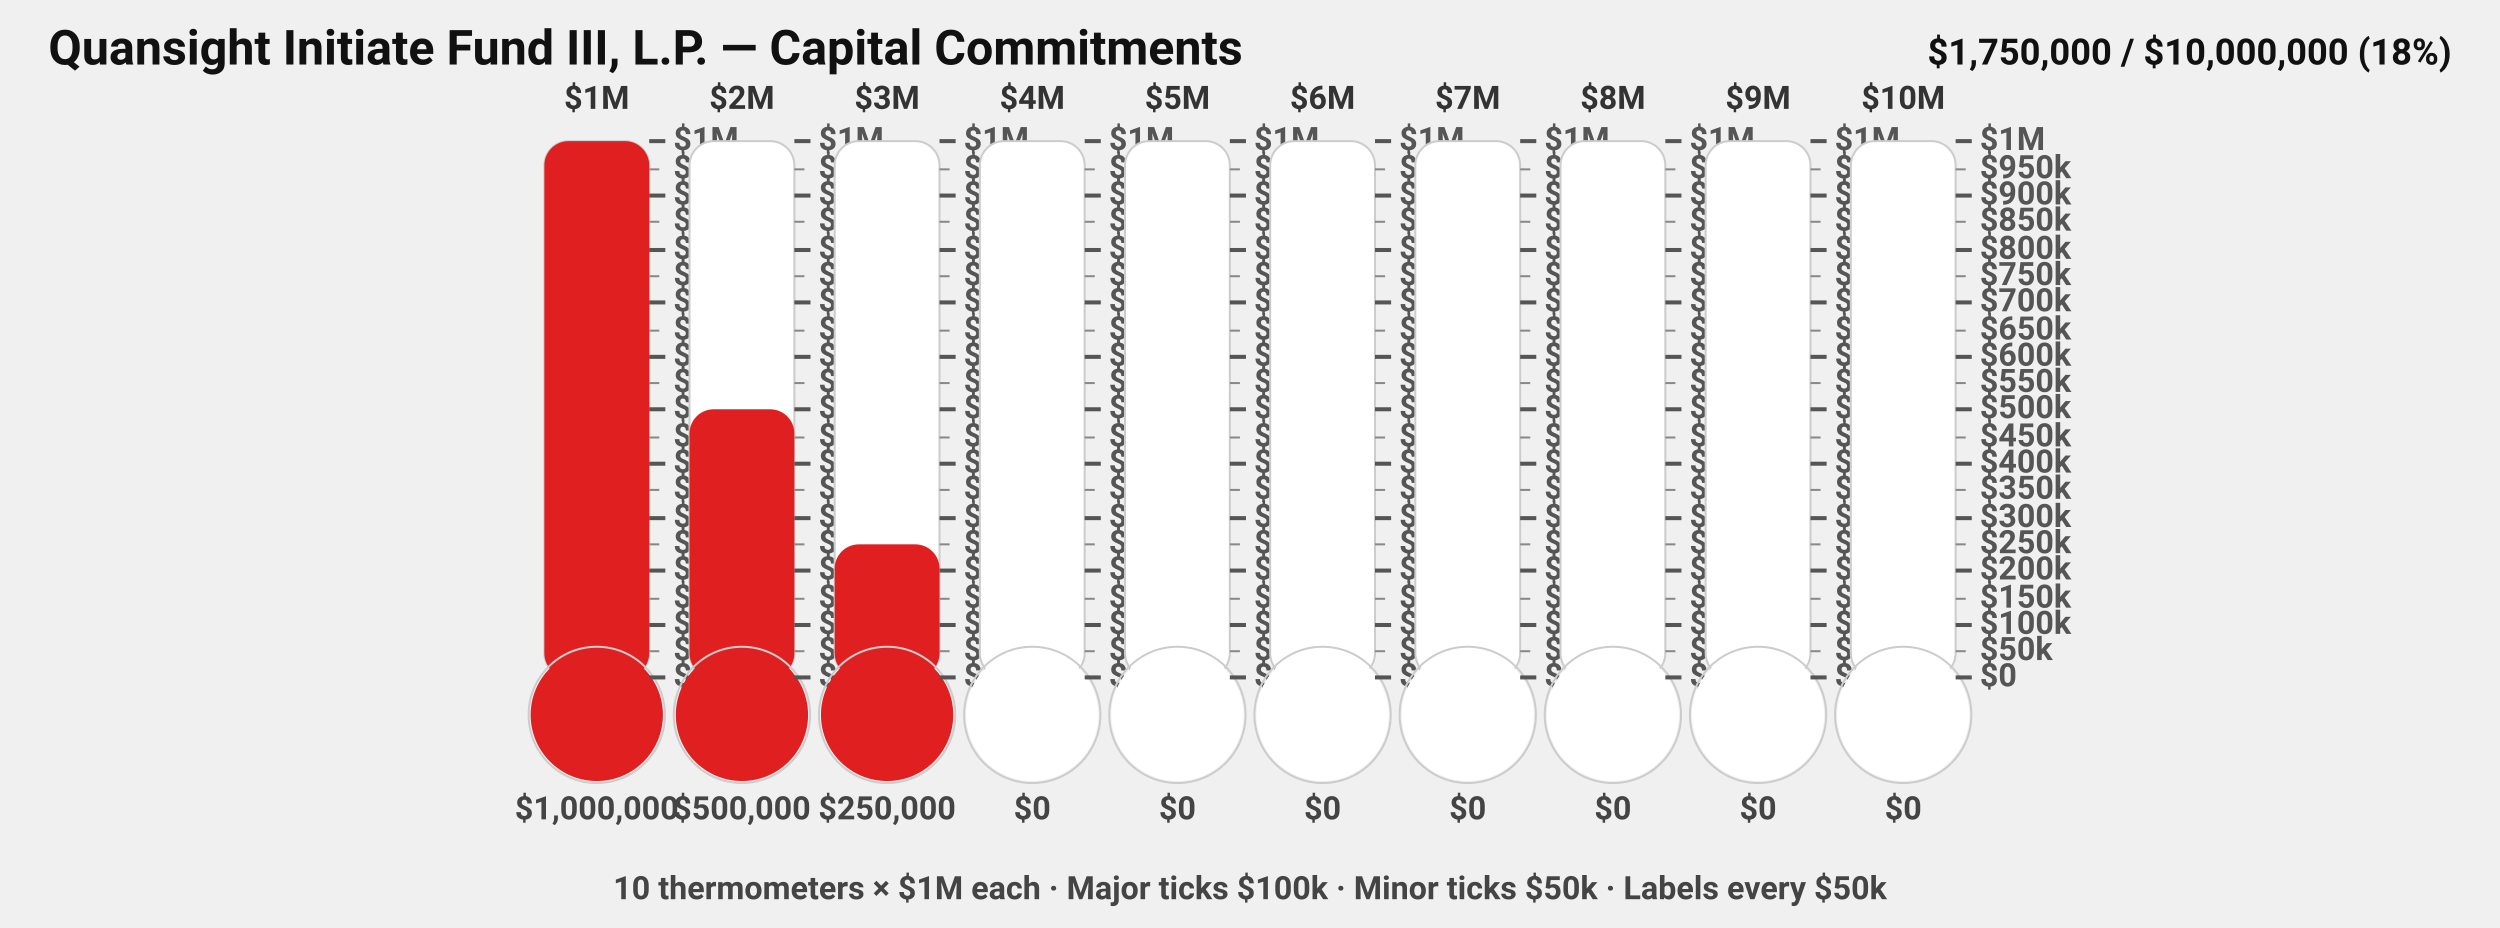
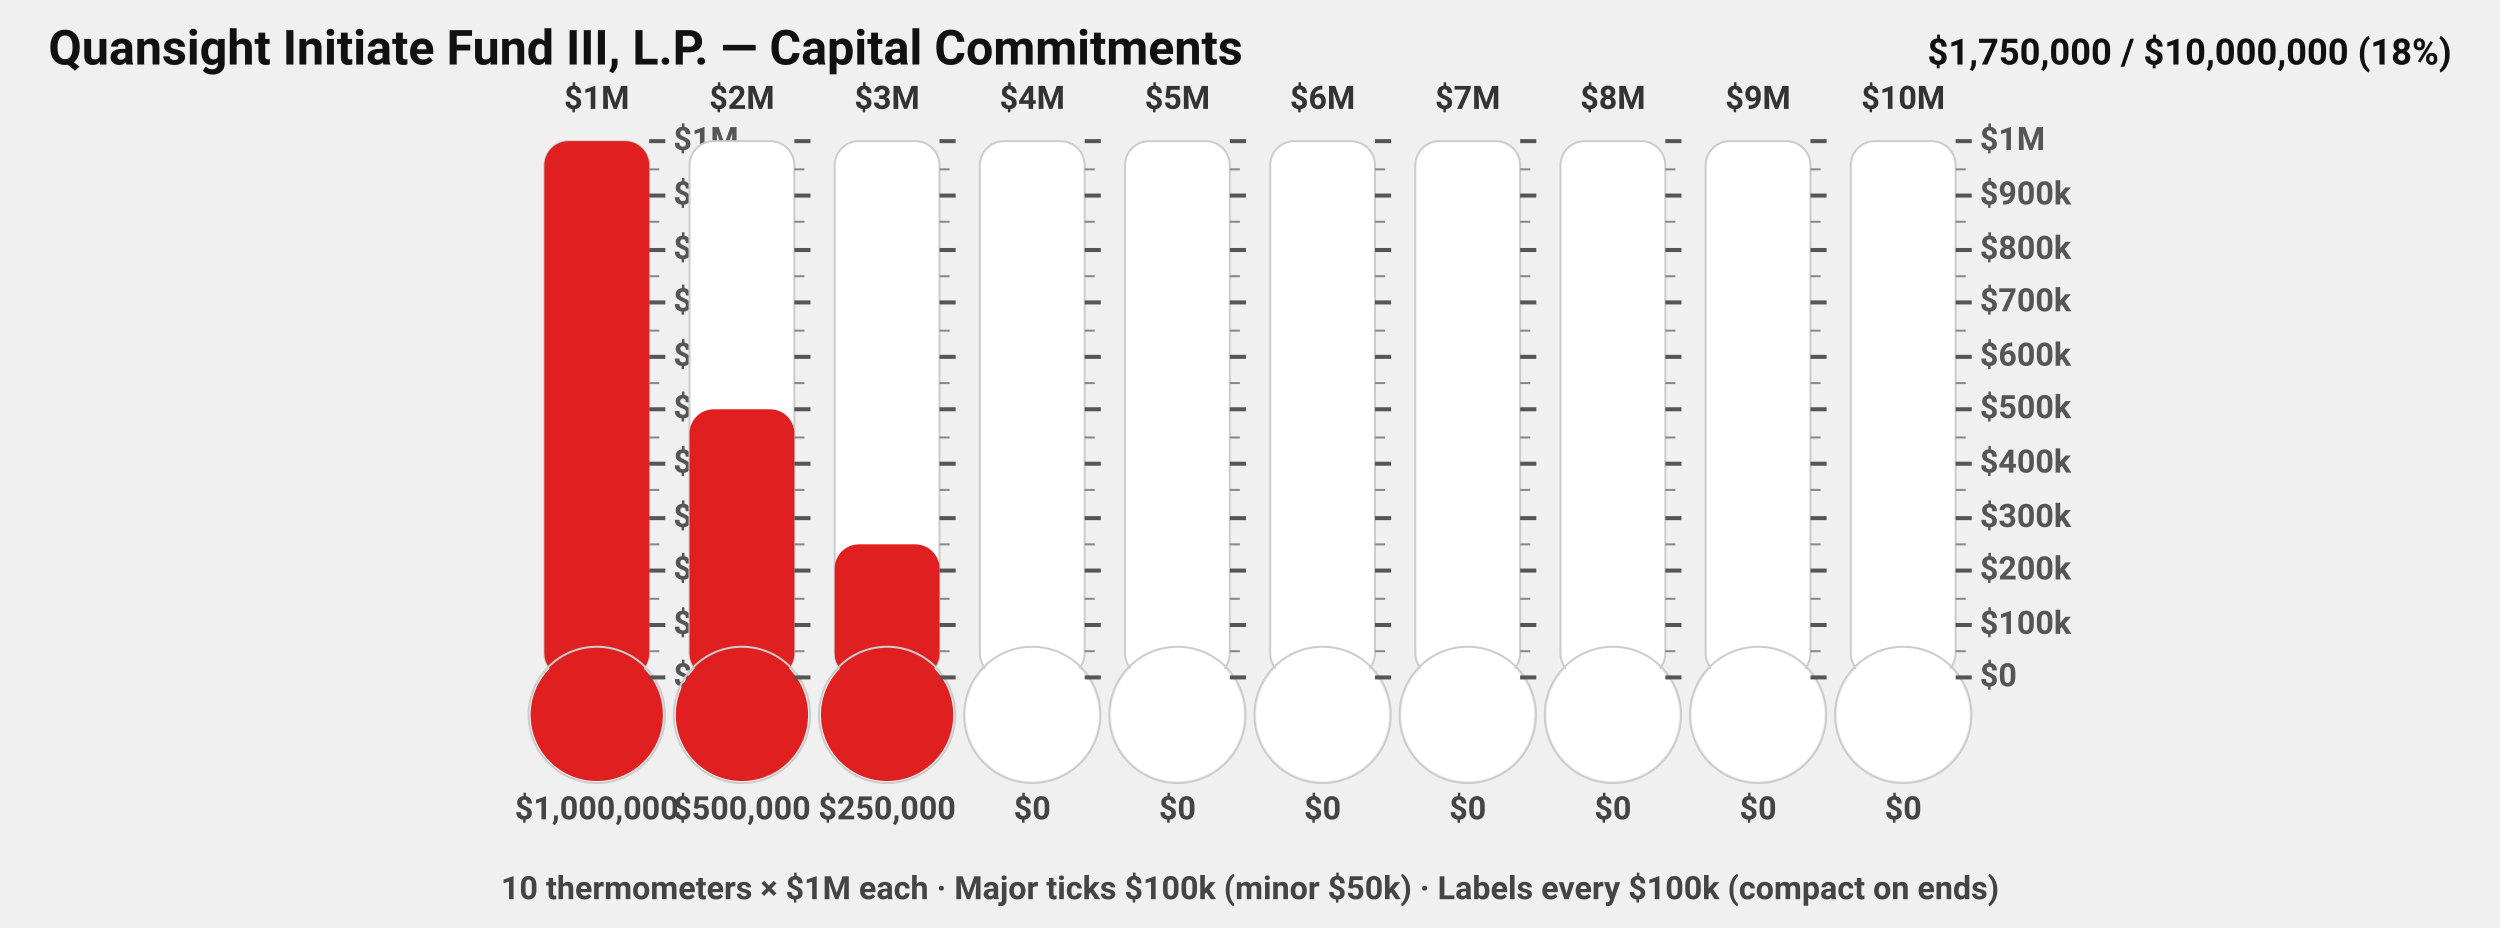
<svg xmlns="http://www.w3.org/2000/svg" width="1240" height="460" viewBox="0 0 1240 460">
  <defs>
    <style>
            .title{font:700 24px system-ui,-apple-system,Segoe UI,Roboto,sans-serif;fill:#111}
            .label{font:600 16px system-ui,-apple-system,Segoe UI,Roboto,sans-serif;fill:#222}
            .value{font:700 18px system-ui,-apple-system,Segoe UI,Roboto,sans-serif;fill:#111}
            .tickMajor{stroke:#555}
            .tickMinor{stroke:#888}
            .tube{fill:#ffffff;stroke:#ccc}
            .segLbl{font:600 16px system-ui,-apple-system,Segoe UI,Roboto,sans-serif;fill:#444}
            .topLbl{font:700 16px system-ui,-apple-system,Segoe UI,Roboto,sans-serif;fill:#333}
            .tickLbl{font:600 16px system-ui,-apple-system,Segoe UI,Roboto,sans-serif;fill:#555}
        </style>
  </defs>
  <text x="24" y="32" class="title">Quansight Initiate Fund III, L.P. — Capital Commitments</text>
  <text x="1216" y="32" class="value" text-anchor="end">$1,750,000 / $10,000,000 (18%)</text>
  <text x="296.0" y="54" class="topLbl" text-anchor="middle">$1M</text>
  <rect x="270" y="70" rx="12" ry="12" width="52" height="266" class="tube" />
  <clipPath id="clipFill0">
    <rect x="270" y="70" width="52" height="266" rx="12" ry="12" />
  </clipPath>
  <rect x="270" y="70" rx="12" ry="12" width="52" height="266" fill="#e02020" clip-path="url(#clipFill0)" />
  <circle cx="296.0" cy="354.59" r="32.8" style="fill:#e02020" />
  <circle cx="296.0" cy="354.59" r="33.8" fill="none" stroke="#ccc" stroke-width="1" />
  <line x1="322" y1="336" x2="330" y2="336" class="tickMajor" stroke-width="2" />
  <line x1="322" y1="310" x2="330" y2="310" class="tickMajor" stroke-width="2" />
  <line x1="322" y1="283" x2="330" y2="283" class="tickMajor" stroke-width="2" />
  <line x1="322" y1="257" x2="330" y2="257" class="tickMajor" stroke-width="2" />
  <line x1="322" y1="230" x2="330" y2="230" class="tickMajor" stroke-width="2" />
  <line x1="322" y1="203" x2="330" y2="203" class="tickMajor" stroke-width="2" />
  <line x1="322" y1="177" x2="330" y2="177" class="tickMajor" stroke-width="2" />
  <line x1="322" y1="150" x2="330" y2="150" class="tickMajor" stroke-width="2" />
  <line x1="322" y1="124" x2="330" y2="124" class="tickMajor" stroke-width="2" />
  <line x1="322" y1="97" x2="330" y2="97" class="tickMajor" stroke-width="2" />
  <line x1="322" y1="70" x2="330" y2="70" class="tickMajor" stroke-width="2" />
  <line x1="322" y1="323" x2="327" y2="323" class="tickMinor" stroke-width="1" />
  <line x1="322" y1="297" x2="327" y2="297" class="tickMinor" stroke-width="1" />
  <line x1="322" y1="270" x2="327" y2="270" class="tickMinor" stroke-width="1" />
  <line x1="322" y1="243" x2="327" y2="243" class="tickMinor" stroke-width="1" />
  <line x1="322" y1="217" x2="327" y2="217" class="tickMinor" stroke-width="1" />
  <line x1="322" y1="190" x2="327" y2="190" class="tickMinor" stroke-width="1" />
  <line x1="322" y1="164" x2="327" y2="164" class="tickMinor" stroke-width="1" />
  <line x1="322" y1="137" x2="327" y2="137" class="tickMinor" stroke-width="1" />
  <line x1="322" y1="110" x2="327" y2="110" class="tickMinor" stroke-width="1" />
  <line x1="322" y1="84" x2="327" y2="84" class="tickMinor" stroke-width="1" />
  <text x="334" y="336" class="tickLbl" dominant-baseline="middle">$0</text>
-   <text x="334" y="323" class="tickLbl" dominant-baseline="middle">$50k</text>
  <text x="334" y="310" class="tickLbl" dominant-baseline="middle">$100k</text>
-   <text x="334" y="297" class="tickLbl" dominant-baseline="middle">$150k</text>
  <text x="334" y="283" class="tickLbl" dominant-baseline="middle">$200k</text>
-   <text x="334" y="270" class="tickLbl" dominant-baseline="middle">$250k</text>
  <text x="334" y="257" class="tickLbl" dominant-baseline="middle">$300k</text>
-   <text x="334" y="243" class="tickLbl" dominant-baseline="middle">$350k</text>
  <text x="334" y="230" class="tickLbl" dominant-baseline="middle">$400k</text>
-   <text x="334" y="217" class="tickLbl" dominant-baseline="middle">$450k</text>
  <text x="334" y="203" class="tickLbl" dominant-baseline="middle">$500k</text>
-   <text x="334" y="190" class="tickLbl" dominant-baseline="middle">$550k</text>
  <text x="334" y="177" class="tickLbl" dominant-baseline="middle">$600k</text>
-   <text x="334" y="164" class="tickLbl" dominant-baseline="middle">$650k</text>
  <text x="334" y="150" class="tickLbl" dominant-baseline="middle">$700k</text>
-   <text x="334" y="137" class="tickLbl" dominant-baseline="middle">$750k</text>
  <text x="334" y="124" class="tickLbl" dominant-baseline="middle">$800k</text>
-   <text x="334" y="110" class="tickLbl" dominant-baseline="middle">$850k</text>
  <text x="334" y="97" class="tickLbl" dominant-baseline="middle">$900k</text>
-   <text x="334" y="84" class="tickLbl" dominant-baseline="middle">$950k</text>
  <text x="334" y="70" class="tickLbl" dominant-baseline="middle">$1M</text>
  <text x="296.0" y="406.39" class="segLbl" text-anchor="middle">$1,000,000</text>
  <text x="368.0" y="54" class="topLbl" text-anchor="middle">$2M</text>
  <rect x="342" y="70" rx="12" ry="12" width="52" height="266" class="tube" />
  <clipPath id="clipFill1">
    <rect x="342" y="203" width="52" height="133" rx="12" ry="12" />
  </clipPath>
  <rect x="342" y="70" rx="12" ry="12" width="52" height="266" fill="#e02020" clip-path="url(#clipFill1)" />
  <circle cx="368.0" cy="354.59" r="32.8" style="fill:#e02020" />
  <circle cx="368.0" cy="354.59" r="33.8" fill="none" stroke="#ccc" stroke-width="1" />
  <line x1="394" y1="336" x2="402" y2="336" class="tickMajor" stroke-width="2" />
  <line x1="394" y1="310" x2="402" y2="310" class="tickMajor" stroke-width="2" />
  <line x1="394" y1="283" x2="402" y2="283" class="tickMajor" stroke-width="2" />
  <line x1="394" y1="257" x2="402" y2="257" class="tickMajor" stroke-width="2" />
  <line x1="394" y1="230" x2="402" y2="230" class="tickMajor" stroke-width="2" />
  <line x1="394" y1="203" x2="402" y2="203" class="tickMajor" stroke-width="2" />
  <line x1="394" y1="177" x2="402" y2="177" class="tickMajor" stroke-width="2" />
  <line x1="394" y1="150" x2="402" y2="150" class="tickMajor" stroke-width="2" />
  <line x1="394" y1="124" x2="402" y2="124" class="tickMajor" stroke-width="2" />
  <line x1="394" y1="97" x2="402" y2="97" class="tickMajor" stroke-width="2" />
  <line x1="394" y1="70" x2="402" y2="70" class="tickMajor" stroke-width="2" />
  <line x1="394" y1="323" x2="399" y2="323" class="tickMinor" stroke-width="1" />
  <line x1="394" y1="297" x2="399" y2="297" class="tickMinor" stroke-width="1" />
  <line x1="394" y1="270" x2="399" y2="270" class="tickMinor" stroke-width="1" />
  <line x1="394" y1="243" x2="399" y2="243" class="tickMinor" stroke-width="1" />
  <line x1="394" y1="217" x2="399" y2="217" class="tickMinor" stroke-width="1" />
  <line x1="394" y1="190" x2="399" y2="190" class="tickMinor" stroke-width="1" />
  <line x1="394" y1="164" x2="399" y2="164" class="tickMinor" stroke-width="1" />
  <line x1="394" y1="137" x2="399" y2="137" class="tickMinor" stroke-width="1" />
  <line x1="394" y1="110" x2="399" y2="110" class="tickMinor" stroke-width="1" />
  <line x1="394" y1="84" x2="399" y2="84" class="tickMinor" stroke-width="1" />
-   <text x="406" y="336" class="tickLbl" dominant-baseline="middle">$0</text>
-   <text x="406" y="323" class="tickLbl" dominant-baseline="middle">$50k</text>
-   <text x="406" y="310" class="tickLbl" dominant-baseline="middle">$100k</text>
-   <text x="406" y="297" class="tickLbl" dominant-baseline="middle">$150k</text>
-   <text x="406" y="283" class="tickLbl" dominant-baseline="middle">$200k</text>
-   <text x="406" y="270" class="tickLbl" dominant-baseline="middle">$250k</text>
-   <text x="406" y="257" class="tickLbl" dominant-baseline="middle">$300k</text>
-   <text x="406" y="243" class="tickLbl" dominant-baseline="middle">$350k</text>
-   <text x="406" y="230" class="tickLbl" dominant-baseline="middle">$400k</text>
-   <text x="406" y="217" class="tickLbl" dominant-baseline="middle">$450k</text>
-   <text x="406" y="203" class="tickLbl" dominant-baseline="middle">$500k</text>
-   <text x="406" y="190" class="tickLbl" dominant-baseline="middle">$550k</text>
-   <text x="406" y="177" class="tickLbl" dominant-baseline="middle">$600k</text>
-   <text x="406" y="164" class="tickLbl" dominant-baseline="middle">$650k</text>
-   <text x="406" y="150" class="tickLbl" dominant-baseline="middle">$700k</text>
-   <text x="406" y="137" class="tickLbl" dominant-baseline="middle">$750k</text>
-   <text x="406" y="124" class="tickLbl" dominant-baseline="middle">$800k</text>
-   <text x="406" y="110" class="tickLbl" dominant-baseline="middle">$850k</text>
-   <text x="406" y="97" class="tickLbl" dominant-baseline="middle">$900k</text>
-   <text x="406" y="84" class="tickLbl" dominant-baseline="middle">$950k</text>
-   <text x="406" y="70" class="tickLbl" dominant-baseline="middle">$1M</text>
  <text x="368.0" y="406.39" class="segLbl" text-anchor="middle">$500,000</text>
  <text x="440.0" y="54" class="topLbl" text-anchor="middle">$3M</text>
  <rect x="414" y="70" rx="12" ry="12" width="52" height="266" class="tube" />
  <clipPath id="clipFill2">
    <rect x="414" y="270" width="52" height="66" rx="12" ry="12" />
  </clipPath>
  <rect x="414" y="70" rx="12" ry="12" width="52" height="266" fill="#e02020" clip-path="url(#clipFill2)" />
  <circle cx="440.0" cy="354.59" r="32.8" style="fill:#e02020" />
  <circle cx="440.0" cy="354.59" r="33.8" fill="none" stroke="#ccc" stroke-width="1" />
  <line x1="466" y1="336" x2="474" y2="336" class="tickMajor" stroke-width="2" />
  <line x1="466" y1="310" x2="474" y2="310" class="tickMajor" stroke-width="2" />
  <line x1="466" y1="283" x2="474" y2="283" class="tickMajor" stroke-width="2" />
  <line x1="466" y1="257" x2="474" y2="257" class="tickMajor" stroke-width="2" />
  <line x1="466" y1="230" x2="474" y2="230" class="tickMajor" stroke-width="2" />
  <line x1="466" y1="203" x2="474" y2="203" class="tickMajor" stroke-width="2" />
  <line x1="466" y1="177" x2="474" y2="177" class="tickMajor" stroke-width="2" />
  <line x1="466" y1="150" x2="474" y2="150" class="tickMajor" stroke-width="2" />
  <line x1="466" y1="124" x2="474" y2="124" class="tickMajor" stroke-width="2" />
  <line x1="466" y1="97" x2="474" y2="97" class="tickMajor" stroke-width="2" />
  <line x1="466" y1="70" x2="474" y2="70" class="tickMajor" stroke-width="2" />
  <line x1="466" y1="323" x2="471" y2="323" class="tickMinor" stroke-width="1" />
  <line x1="466" y1="297" x2="471" y2="297" class="tickMinor" stroke-width="1" />
  <line x1="466" y1="270" x2="471" y2="270" class="tickMinor" stroke-width="1" />
  <line x1="466" y1="243" x2="471" y2="243" class="tickMinor" stroke-width="1" />
  <line x1="466" y1="217" x2="471" y2="217" class="tickMinor" stroke-width="1" />
  <line x1="466" y1="190" x2="471" y2="190" class="tickMinor" stroke-width="1" />
  <line x1="466" y1="164" x2="471" y2="164" class="tickMinor" stroke-width="1" />
  <line x1="466" y1="137" x2="471" y2="137" class="tickMinor" stroke-width="1" />
  <line x1="466" y1="110" x2="471" y2="110" class="tickMinor" stroke-width="1" />
  <line x1="466" y1="84" x2="471" y2="84" class="tickMinor" stroke-width="1" />
-   <text x="478" y="336" class="tickLbl" dominant-baseline="middle">$0</text>
-   <text x="478" y="323" class="tickLbl" dominant-baseline="middle">$50k</text>
-   <text x="478" y="310" class="tickLbl" dominant-baseline="middle">$100k</text>
-   <text x="478" y="297" class="tickLbl" dominant-baseline="middle">$150k</text>
-   <text x="478" y="283" class="tickLbl" dominant-baseline="middle">$200k</text>
-   <text x="478" y="270" class="tickLbl" dominant-baseline="middle">$250k</text>
-   <text x="478" y="257" class="tickLbl" dominant-baseline="middle">$300k</text>
-   <text x="478" y="243" class="tickLbl" dominant-baseline="middle">$350k</text>
-   <text x="478" y="230" class="tickLbl" dominant-baseline="middle">$400k</text>
-   <text x="478" y="217" class="tickLbl" dominant-baseline="middle">$450k</text>
-   <text x="478" y="203" class="tickLbl" dominant-baseline="middle">$500k</text>
-   <text x="478" y="190" class="tickLbl" dominant-baseline="middle">$550k</text>
-   <text x="478" y="177" class="tickLbl" dominant-baseline="middle">$600k</text>
-   <text x="478" y="164" class="tickLbl" dominant-baseline="middle">$650k</text>
-   <text x="478" y="150" class="tickLbl" dominant-baseline="middle">$700k</text>
-   <text x="478" y="137" class="tickLbl" dominant-baseline="middle">$750k</text>
-   <text x="478" y="124" class="tickLbl" dominant-baseline="middle">$800k</text>
-   <text x="478" y="110" class="tickLbl" dominant-baseline="middle">$850k</text>
-   <text x="478" y="97" class="tickLbl" dominant-baseline="middle">$900k</text>
-   <text x="478" y="84" class="tickLbl" dominant-baseline="middle">$950k</text>
-   <text x="478" y="70" class="tickLbl" dominant-baseline="middle">$1M</text>
  <text x="440.0" y="406.39" class="segLbl" text-anchor="middle">$250,000</text>
  <text x="512.0" y="54" class="topLbl" text-anchor="middle">$4M</text>
  <rect x="486" y="70" rx="12" ry="12" width="52" height="266" class="tube" />
  <clipPath id="clipFill3">
    <rect x="486" y="336" width="52" height="0" rx="12" ry="12" />
  </clipPath>
  <rect x="486" y="70" rx="12" ry="12" width="52" height="266" fill="#e02020" clip-path="url(#clipFill3)" />
  <circle cx="512.0" cy="354.59" r="32.8" style="fill:#ffffff" />
  <circle cx="512.0" cy="354.59" r="33.8" fill="none" stroke="#ccc" stroke-width="1" />
  <line x1="538" y1="336" x2="546" y2="336" class="tickMajor" stroke-width="2" />
  <line x1="538" y1="310" x2="546" y2="310" class="tickMajor" stroke-width="2" />
  <line x1="538" y1="283" x2="546" y2="283" class="tickMajor" stroke-width="2" />
  <line x1="538" y1="257" x2="546" y2="257" class="tickMajor" stroke-width="2" />
  <line x1="538" y1="230" x2="546" y2="230" class="tickMajor" stroke-width="2" />
  <line x1="538" y1="203" x2="546" y2="203" class="tickMajor" stroke-width="2" />
  <line x1="538" y1="177" x2="546" y2="177" class="tickMajor" stroke-width="2" />
  <line x1="538" y1="150" x2="546" y2="150" class="tickMajor" stroke-width="2" />
  <line x1="538" y1="124" x2="546" y2="124" class="tickMajor" stroke-width="2" />
  <line x1="538" y1="97" x2="546" y2="97" class="tickMajor" stroke-width="2" />
  <line x1="538" y1="70" x2="546" y2="70" class="tickMajor" stroke-width="2" />
  <line x1="538" y1="323" x2="543" y2="323" class="tickMinor" stroke-width="1" />
  <line x1="538" y1="297" x2="543" y2="297" class="tickMinor" stroke-width="1" />
  <line x1="538" y1="270" x2="543" y2="270" class="tickMinor" stroke-width="1" />
  <line x1="538" y1="243" x2="543" y2="243" class="tickMinor" stroke-width="1" />
  <line x1="538" y1="217" x2="543" y2="217" class="tickMinor" stroke-width="1" />
  <line x1="538" y1="190" x2="543" y2="190" class="tickMinor" stroke-width="1" />
  <line x1="538" y1="164" x2="543" y2="164" class="tickMinor" stroke-width="1" />
  <line x1="538" y1="137" x2="543" y2="137" class="tickMinor" stroke-width="1" />
  <line x1="538" y1="110" x2="543" y2="110" class="tickMinor" stroke-width="1" />
  <line x1="538" y1="84" x2="543" y2="84" class="tickMinor" stroke-width="1" />
-   <text x="550" y="336" class="tickLbl" dominant-baseline="middle">$0</text>
-   <text x="550" y="323" class="tickLbl" dominant-baseline="middle">$50k</text>
-   <text x="550" y="310" class="tickLbl" dominant-baseline="middle">$100k</text>
-   <text x="550" y="297" class="tickLbl" dominant-baseline="middle">$150k</text>
-   <text x="550" y="283" class="tickLbl" dominant-baseline="middle">$200k</text>
-   <text x="550" y="270" class="tickLbl" dominant-baseline="middle">$250k</text>
-   <text x="550" y="257" class="tickLbl" dominant-baseline="middle">$300k</text>
-   <text x="550" y="243" class="tickLbl" dominant-baseline="middle">$350k</text>
-   <text x="550" y="230" class="tickLbl" dominant-baseline="middle">$400k</text>
-   <text x="550" y="217" class="tickLbl" dominant-baseline="middle">$450k</text>
-   <text x="550" y="203" class="tickLbl" dominant-baseline="middle">$500k</text>
-   <text x="550" y="190" class="tickLbl" dominant-baseline="middle">$550k</text>
-   <text x="550" y="177" class="tickLbl" dominant-baseline="middle">$600k</text>
-   <text x="550" y="164" class="tickLbl" dominant-baseline="middle">$650k</text>
-   <text x="550" y="150" class="tickLbl" dominant-baseline="middle">$700k</text>
-   <text x="550" y="137" class="tickLbl" dominant-baseline="middle">$750k</text>
-   <text x="550" y="124" class="tickLbl" dominant-baseline="middle">$800k</text>
-   <text x="550" y="110" class="tickLbl" dominant-baseline="middle">$850k</text>
-   <text x="550" y="97" class="tickLbl" dominant-baseline="middle">$900k</text>
-   <text x="550" y="84" class="tickLbl" dominant-baseline="middle">$950k</text>
-   <text x="550" y="70" class="tickLbl" dominant-baseline="middle">$1M</text>
  <text x="512.0" y="406.39" class="segLbl" text-anchor="middle">$0</text>
  <text x="584.0" y="54" class="topLbl" text-anchor="middle">$5M</text>
  <rect x="558" y="70" rx="12" ry="12" width="52" height="266" class="tube" />
  <clipPath id="clipFill4">
    <rect x="558" y="336" width="52" height="0" rx="12" ry="12" />
  </clipPath>
  <rect x="558" y="70" rx="12" ry="12" width="52" height="266" fill="#e02020" clip-path="url(#clipFill4)" />
  <circle cx="584.0" cy="354.59" r="32.8" style="fill:#ffffff" />
  <circle cx="584.0" cy="354.59" r="33.8" fill="none" stroke="#ccc" stroke-width="1" />
  <line x1="610" y1="336" x2="618" y2="336" class="tickMajor" stroke-width="2" />
  <line x1="610" y1="310" x2="618" y2="310" class="tickMajor" stroke-width="2" />
  <line x1="610" y1="283" x2="618" y2="283" class="tickMajor" stroke-width="2" />
  <line x1="610" y1="257" x2="618" y2="257" class="tickMajor" stroke-width="2" />
  <line x1="610" y1="230" x2="618" y2="230" class="tickMajor" stroke-width="2" />
  <line x1="610" y1="203" x2="618" y2="203" class="tickMajor" stroke-width="2" />
  <line x1="610" y1="177" x2="618" y2="177" class="tickMajor" stroke-width="2" />
  <line x1="610" y1="150" x2="618" y2="150" class="tickMajor" stroke-width="2" />
  <line x1="610" y1="124" x2="618" y2="124" class="tickMajor" stroke-width="2" />
  <line x1="610" y1="97" x2="618" y2="97" class="tickMajor" stroke-width="2" />
  <line x1="610" y1="70" x2="618" y2="70" class="tickMajor" stroke-width="2" />
  <line x1="610" y1="323" x2="615" y2="323" class="tickMinor" stroke-width="1" />
  <line x1="610" y1="297" x2="615" y2="297" class="tickMinor" stroke-width="1" />
  <line x1="610" y1="270" x2="615" y2="270" class="tickMinor" stroke-width="1" />
  <line x1="610" y1="243" x2="615" y2="243" class="tickMinor" stroke-width="1" />
  <line x1="610" y1="217" x2="615" y2="217" class="tickMinor" stroke-width="1" />
  <line x1="610" y1="190" x2="615" y2="190" class="tickMinor" stroke-width="1" />
  <line x1="610" y1="164" x2="615" y2="164" class="tickMinor" stroke-width="1" />
  <line x1="610" y1="137" x2="615" y2="137" class="tickMinor" stroke-width="1" />
  <line x1="610" y1="110" x2="615" y2="110" class="tickMinor" stroke-width="1" />
  <line x1="610" y1="84" x2="615" y2="84" class="tickMinor" stroke-width="1" />
-   <text x="622" y="336" class="tickLbl" dominant-baseline="middle">$0</text>
-   <text x="622" y="323" class="tickLbl" dominant-baseline="middle">$50k</text>
-   <text x="622" y="310" class="tickLbl" dominant-baseline="middle">$100k</text>
-   <text x="622" y="297" class="tickLbl" dominant-baseline="middle">$150k</text>
-   <text x="622" y="283" class="tickLbl" dominant-baseline="middle">$200k</text>
-   <text x="622" y="270" class="tickLbl" dominant-baseline="middle">$250k</text>
-   <text x="622" y="257" class="tickLbl" dominant-baseline="middle">$300k</text>
-   <text x="622" y="243" class="tickLbl" dominant-baseline="middle">$350k</text>
-   <text x="622" y="230" class="tickLbl" dominant-baseline="middle">$400k</text>
-   <text x="622" y="217" class="tickLbl" dominant-baseline="middle">$450k</text>
-   <text x="622" y="203" class="tickLbl" dominant-baseline="middle">$500k</text>
-   <text x="622" y="190" class="tickLbl" dominant-baseline="middle">$550k</text>
-   <text x="622" y="177" class="tickLbl" dominant-baseline="middle">$600k</text>
-   <text x="622" y="164" class="tickLbl" dominant-baseline="middle">$650k</text>
-   <text x="622" y="150" class="tickLbl" dominant-baseline="middle">$700k</text>
-   <text x="622" y="137" class="tickLbl" dominant-baseline="middle">$750k</text>
-   <text x="622" y="124" class="tickLbl" dominant-baseline="middle">$800k</text>
-   <text x="622" y="110" class="tickLbl" dominant-baseline="middle">$850k</text>
-   <text x="622" y="97" class="tickLbl" dominant-baseline="middle">$900k</text>
-   <text x="622" y="84" class="tickLbl" dominant-baseline="middle">$950k</text>
-   <text x="622" y="70" class="tickLbl" dominant-baseline="middle">$1M</text>
  <text x="584.0" y="406.39" class="segLbl" text-anchor="middle">$0</text>
  <text x="656.0" y="54" class="topLbl" text-anchor="middle">$6M</text>
  <rect x="630" y="70" rx="12" ry="12" width="52" height="266" class="tube" />
  <clipPath id="clipFill5">
    <rect x="630" y="336" width="52" height="0" rx="12" ry="12" />
  </clipPath>
  <rect x="630" y="70" rx="12" ry="12" width="52" height="266" fill="#e02020" clip-path="url(#clipFill5)" />
  <circle cx="656.0" cy="354.59" r="32.8" style="fill:#ffffff" />
  <circle cx="656.0" cy="354.59" r="33.8" fill="none" stroke="#ccc" stroke-width="1" />
  <line x1="682" y1="336" x2="690" y2="336" class="tickMajor" stroke-width="2" />
  <line x1="682" y1="310" x2="690" y2="310" class="tickMajor" stroke-width="2" />
  <line x1="682" y1="283" x2="690" y2="283" class="tickMajor" stroke-width="2" />
  <line x1="682" y1="257" x2="690" y2="257" class="tickMajor" stroke-width="2" />
  <line x1="682" y1="230" x2="690" y2="230" class="tickMajor" stroke-width="2" />
  <line x1="682" y1="203" x2="690" y2="203" class="tickMajor" stroke-width="2" />
  <line x1="682" y1="177" x2="690" y2="177" class="tickMajor" stroke-width="2" />
  <line x1="682" y1="150" x2="690" y2="150" class="tickMajor" stroke-width="2" />
  <line x1="682" y1="124" x2="690" y2="124" class="tickMajor" stroke-width="2" />
  <line x1="682" y1="97" x2="690" y2="97" class="tickMajor" stroke-width="2" />
  <line x1="682" y1="70" x2="690" y2="70" class="tickMajor" stroke-width="2" />
  <line x1="682" y1="323" x2="687" y2="323" class="tickMinor" stroke-width="1" />
  <line x1="682" y1="297" x2="687" y2="297" class="tickMinor" stroke-width="1" />
  <line x1="682" y1="270" x2="687" y2="270" class="tickMinor" stroke-width="1" />
  <line x1="682" y1="243" x2="687" y2="243" class="tickMinor" stroke-width="1" />
  <line x1="682" y1="217" x2="687" y2="217" class="tickMinor" stroke-width="1" />
  <line x1="682" y1="190" x2="687" y2="190" class="tickMinor" stroke-width="1" />
  <line x1="682" y1="164" x2="687" y2="164" class="tickMinor" stroke-width="1" />
  <line x1="682" y1="137" x2="687" y2="137" class="tickMinor" stroke-width="1" />
  <line x1="682" y1="110" x2="687" y2="110" class="tickMinor" stroke-width="1" />
  <line x1="682" y1="84" x2="687" y2="84" class="tickMinor" stroke-width="1" />
-   <text x="694" y="336" class="tickLbl" dominant-baseline="middle">$0</text>
-   <text x="694" y="323" class="tickLbl" dominant-baseline="middle">$50k</text>
-   <text x="694" y="310" class="tickLbl" dominant-baseline="middle">$100k</text>
-   <text x="694" y="297" class="tickLbl" dominant-baseline="middle">$150k</text>
-   <text x="694" y="283" class="tickLbl" dominant-baseline="middle">$200k</text>
-   <text x="694" y="270" class="tickLbl" dominant-baseline="middle">$250k</text>
-   <text x="694" y="257" class="tickLbl" dominant-baseline="middle">$300k</text>
-   <text x="694" y="243" class="tickLbl" dominant-baseline="middle">$350k</text>
-   <text x="694" y="230" class="tickLbl" dominant-baseline="middle">$400k</text>
-   <text x="694" y="217" class="tickLbl" dominant-baseline="middle">$450k</text>
-   <text x="694" y="203" class="tickLbl" dominant-baseline="middle">$500k</text>
-   <text x="694" y="190" class="tickLbl" dominant-baseline="middle">$550k</text>
-   <text x="694" y="177" class="tickLbl" dominant-baseline="middle">$600k</text>
-   <text x="694" y="164" class="tickLbl" dominant-baseline="middle">$650k</text>
-   <text x="694" y="150" class="tickLbl" dominant-baseline="middle">$700k</text>
-   <text x="694" y="137" class="tickLbl" dominant-baseline="middle">$750k</text>
-   <text x="694" y="124" class="tickLbl" dominant-baseline="middle">$800k</text>
-   <text x="694" y="110" class="tickLbl" dominant-baseline="middle">$850k</text>
-   <text x="694" y="97" class="tickLbl" dominant-baseline="middle">$900k</text>
-   <text x="694" y="84" class="tickLbl" dominant-baseline="middle">$950k</text>
-   <text x="694" y="70" class="tickLbl" dominant-baseline="middle">$1M</text>
  <text x="656.0" y="406.39" class="segLbl" text-anchor="middle">$0</text>
  <text x="728.0" y="54" class="topLbl" text-anchor="middle">$7M</text>
  <rect x="702" y="70" rx="12" ry="12" width="52" height="266" class="tube" />
  <clipPath id="clipFill6">
    <rect x="702" y="336" width="52" height="0" rx="12" ry="12" />
  </clipPath>
  <rect x="702" y="70" rx="12" ry="12" width="52" height="266" fill="#e02020" clip-path="url(#clipFill6)" />
  <circle cx="728.0" cy="354.59" r="32.8" style="fill:#ffffff" />
  <circle cx="728.0" cy="354.59" r="33.8" fill="none" stroke="#ccc" stroke-width="1" />
  <line x1="754" y1="336" x2="762" y2="336" class="tickMajor" stroke-width="2" />
  <line x1="754" y1="310" x2="762" y2="310" class="tickMajor" stroke-width="2" />
  <line x1="754" y1="283" x2="762" y2="283" class="tickMajor" stroke-width="2" />
  <line x1="754" y1="257" x2="762" y2="257" class="tickMajor" stroke-width="2" />
  <line x1="754" y1="230" x2="762" y2="230" class="tickMajor" stroke-width="2" />
  <line x1="754" y1="203" x2="762" y2="203" class="tickMajor" stroke-width="2" />
  <line x1="754" y1="177" x2="762" y2="177" class="tickMajor" stroke-width="2" />
  <line x1="754" y1="150" x2="762" y2="150" class="tickMajor" stroke-width="2" />
  <line x1="754" y1="124" x2="762" y2="124" class="tickMajor" stroke-width="2" />
  <line x1="754" y1="97" x2="762" y2="97" class="tickMajor" stroke-width="2" />
  <line x1="754" y1="70" x2="762" y2="70" class="tickMajor" stroke-width="2" />
  <line x1="754" y1="323" x2="759" y2="323" class="tickMinor" stroke-width="1" />
  <line x1="754" y1="297" x2="759" y2="297" class="tickMinor" stroke-width="1" />
  <line x1="754" y1="270" x2="759" y2="270" class="tickMinor" stroke-width="1" />
  <line x1="754" y1="243" x2="759" y2="243" class="tickMinor" stroke-width="1" />
  <line x1="754" y1="217" x2="759" y2="217" class="tickMinor" stroke-width="1" />
  <line x1="754" y1="190" x2="759" y2="190" class="tickMinor" stroke-width="1" />
  <line x1="754" y1="164" x2="759" y2="164" class="tickMinor" stroke-width="1" />
  <line x1="754" y1="137" x2="759" y2="137" class="tickMinor" stroke-width="1" />
  <line x1="754" y1="110" x2="759" y2="110" class="tickMinor" stroke-width="1" />
  <line x1="754" y1="84" x2="759" y2="84" class="tickMinor" stroke-width="1" />
-   <text x="766" y="336" class="tickLbl" dominant-baseline="middle">$0</text>
-   <text x="766" y="323" class="tickLbl" dominant-baseline="middle">$50k</text>
-   <text x="766" y="310" class="tickLbl" dominant-baseline="middle">$100k</text>
-   <text x="766" y="297" class="tickLbl" dominant-baseline="middle">$150k</text>
-   <text x="766" y="283" class="tickLbl" dominant-baseline="middle">$200k</text>
-   <text x="766" y="270" class="tickLbl" dominant-baseline="middle">$250k</text>
-   <text x="766" y="257" class="tickLbl" dominant-baseline="middle">$300k</text>
-   <text x="766" y="243" class="tickLbl" dominant-baseline="middle">$350k</text>
-   <text x="766" y="230" class="tickLbl" dominant-baseline="middle">$400k</text>
-   <text x="766" y="217" class="tickLbl" dominant-baseline="middle">$450k</text>
-   <text x="766" y="203" class="tickLbl" dominant-baseline="middle">$500k</text>
-   <text x="766" y="190" class="tickLbl" dominant-baseline="middle">$550k</text>
-   <text x="766" y="177" class="tickLbl" dominant-baseline="middle">$600k</text>
-   <text x="766" y="164" class="tickLbl" dominant-baseline="middle">$650k</text>
-   <text x="766" y="150" class="tickLbl" dominant-baseline="middle">$700k</text>
-   <text x="766" y="137" class="tickLbl" dominant-baseline="middle">$750k</text>
-   <text x="766" y="124" class="tickLbl" dominant-baseline="middle">$800k</text>
-   <text x="766" y="110" class="tickLbl" dominant-baseline="middle">$850k</text>
-   <text x="766" y="97" class="tickLbl" dominant-baseline="middle">$900k</text>
-   <text x="766" y="84" class="tickLbl" dominant-baseline="middle">$950k</text>
-   <text x="766" y="70" class="tickLbl" dominant-baseline="middle">$1M</text>
  <text x="728.0" y="406.39" class="segLbl" text-anchor="middle">$0</text>
  <text x="800.0" y="54" class="topLbl" text-anchor="middle">$8M</text>
  <rect x="774" y="70" rx="12" ry="12" width="52" height="266" class="tube" />
  <clipPath id="clipFill7">
    <rect x="774" y="336" width="52" height="0" rx="12" ry="12" />
  </clipPath>
  <rect x="774" y="70" rx="12" ry="12" width="52" height="266" fill="#e02020" clip-path="url(#clipFill7)" />
  <circle cx="800.0" cy="354.59" r="32.8" style="fill:#ffffff" />
  <circle cx="800.0" cy="354.59" r="33.8" fill="none" stroke="#ccc" stroke-width="1" />
  <line x1="826" y1="336" x2="834" y2="336" class="tickMajor" stroke-width="2" />
  <line x1="826" y1="310" x2="834" y2="310" class="tickMajor" stroke-width="2" />
  <line x1="826" y1="283" x2="834" y2="283" class="tickMajor" stroke-width="2" />
  <line x1="826" y1="257" x2="834" y2="257" class="tickMajor" stroke-width="2" />
  <line x1="826" y1="230" x2="834" y2="230" class="tickMajor" stroke-width="2" />
  <line x1="826" y1="203" x2="834" y2="203" class="tickMajor" stroke-width="2" />
  <line x1="826" y1="177" x2="834" y2="177" class="tickMajor" stroke-width="2" />
  <line x1="826" y1="150" x2="834" y2="150" class="tickMajor" stroke-width="2" />
  <line x1="826" y1="124" x2="834" y2="124" class="tickMajor" stroke-width="2" />
  <line x1="826" y1="97" x2="834" y2="97" class="tickMajor" stroke-width="2" />
  <line x1="826" y1="70" x2="834" y2="70" class="tickMajor" stroke-width="2" />
  <line x1="826" y1="323" x2="831" y2="323" class="tickMinor" stroke-width="1" />
  <line x1="826" y1="297" x2="831" y2="297" class="tickMinor" stroke-width="1" />
  <line x1="826" y1="270" x2="831" y2="270" class="tickMinor" stroke-width="1" />
  <line x1="826" y1="243" x2="831" y2="243" class="tickMinor" stroke-width="1" />
  <line x1="826" y1="217" x2="831" y2="217" class="tickMinor" stroke-width="1" />
  <line x1="826" y1="190" x2="831" y2="190" class="tickMinor" stroke-width="1" />
  <line x1="826" y1="164" x2="831" y2="164" class="tickMinor" stroke-width="1" />
  <line x1="826" y1="137" x2="831" y2="137" class="tickMinor" stroke-width="1" />
  <line x1="826" y1="110" x2="831" y2="110" class="tickMinor" stroke-width="1" />
  <line x1="826" y1="84" x2="831" y2="84" class="tickMinor" stroke-width="1" />
-   <text x="838" y="336" class="tickLbl" dominant-baseline="middle">$0</text>
-   <text x="838" y="323" class="tickLbl" dominant-baseline="middle">$50k</text>
-   <text x="838" y="310" class="tickLbl" dominant-baseline="middle">$100k</text>
-   <text x="838" y="297" class="tickLbl" dominant-baseline="middle">$150k</text>
-   <text x="838" y="283" class="tickLbl" dominant-baseline="middle">$200k</text>
-   <text x="838" y="270" class="tickLbl" dominant-baseline="middle">$250k</text>
-   <text x="838" y="257" class="tickLbl" dominant-baseline="middle">$300k</text>
-   <text x="838" y="243" class="tickLbl" dominant-baseline="middle">$350k</text>
-   <text x="838" y="230" class="tickLbl" dominant-baseline="middle">$400k</text>
-   <text x="838" y="217" class="tickLbl" dominant-baseline="middle">$450k</text>
-   <text x="838" y="203" class="tickLbl" dominant-baseline="middle">$500k</text>
-   <text x="838" y="190" class="tickLbl" dominant-baseline="middle">$550k</text>
-   <text x="838" y="177" class="tickLbl" dominant-baseline="middle">$600k</text>
-   <text x="838" y="164" class="tickLbl" dominant-baseline="middle">$650k</text>
-   <text x="838" y="150" class="tickLbl" dominant-baseline="middle">$700k</text>
-   <text x="838" y="137" class="tickLbl" dominant-baseline="middle">$750k</text>
-   <text x="838" y="124" class="tickLbl" dominant-baseline="middle">$800k</text>
-   <text x="838" y="110" class="tickLbl" dominant-baseline="middle">$850k</text>
-   <text x="838" y="97" class="tickLbl" dominant-baseline="middle">$900k</text>
-   <text x="838" y="84" class="tickLbl" dominant-baseline="middle">$950k</text>
-   <text x="838" y="70" class="tickLbl" dominant-baseline="middle">$1M</text>
  <text x="800.0" y="406.39" class="segLbl" text-anchor="middle">$0</text>
  <text x="872.0" y="54" class="topLbl" text-anchor="middle">$9M</text>
  <rect x="846" y="70" rx="12" ry="12" width="52" height="266" class="tube" />
  <clipPath id="clipFill8">
    <rect x="846" y="336" width="52" height="0" rx="12" ry="12" />
  </clipPath>
  <rect x="846" y="70" rx="12" ry="12" width="52" height="266" fill="#e02020" clip-path="url(#clipFill8)" />
  <circle cx="872.0" cy="354.59" r="32.8" style="fill:#ffffff" />
  <circle cx="872.0" cy="354.59" r="33.8" fill="none" stroke="#ccc" stroke-width="1" />
  <line x1="898" y1="336" x2="906" y2="336" class="tickMajor" stroke-width="2" />
  <line x1="898" y1="310" x2="906" y2="310" class="tickMajor" stroke-width="2" />
  <line x1="898" y1="283" x2="906" y2="283" class="tickMajor" stroke-width="2" />
  <line x1="898" y1="257" x2="906" y2="257" class="tickMajor" stroke-width="2" />
  <line x1="898" y1="230" x2="906" y2="230" class="tickMajor" stroke-width="2" />
  <line x1="898" y1="203" x2="906" y2="203" class="tickMajor" stroke-width="2" />
  <line x1="898" y1="177" x2="906" y2="177" class="tickMajor" stroke-width="2" />
  <line x1="898" y1="150" x2="906" y2="150" class="tickMajor" stroke-width="2" />
  <line x1="898" y1="124" x2="906" y2="124" class="tickMajor" stroke-width="2" />
  <line x1="898" y1="97" x2="906" y2="97" class="tickMajor" stroke-width="2" />
  <line x1="898" y1="70" x2="906" y2="70" class="tickMajor" stroke-width="2" />
  <line x1="898" y1="323" x2="903" y2="323" class="tickMinor" stroke-width="1" />
  <line x1="898" y1="297" x2="903" y2="297" class="tickMinor" stroke-width="1" />
  <line x1="898" y1="270" x2="903" y2="270" class="tickMinor" stroke-width="1" />
  <line x1="898" y1="243" x2="903" y2="243" class="tickMinor" stroke-width="1" />
  <line x1="898" y1="217" x2="903" y2="217" class="tickMinor" stroke-width="1" />
  <line x1="898" y1="190" x2="903" y2="190" class="tickMinor" stroke-width="1" />
  <line x1="898" y1="164" x2="903" y2="164" class="tickMinor" stroke-width="1" />
  <line x1="898" y1="137" x2="903" y2="137" class="tickMinor" stroke-width="1" />
  <line x1="898" y1="110" x2="903" y2="110" class="tickMinor" stroke-width="1" />
  <line x1="898" y1="84" x2="903" y2="84" class="tickMinor" stroke-width="1" />
-   <text x="910" y="336" class="tickLbl" dominant-baseline="middle">$0</text>
-   <text x="910" y="323" class="tickLbl" dominant-baseline="middle">$50k</text>
-   <text x="910" y="310" class="tickLbl" dominant-baseline="middle">$100k</text>
-   <text x="910" y="297" class="tickLbl" dominant-baseline="middle">$150k</text>
-   <text x="910" y="283" class="tickLbl" dominant-baseline="middle">$200k</text>
-   <text x="910" y="270" class="tickLbl" dominant-baseline="middle">$250k</text>
-   <text x="910" y="257" class="tickLbl" dominant-baseline="middle">$300k</text>
-   <text x="910" y="243" class="tickLbl" dominant-baseline="middle">$350k</text>
-   <text x="910" y="230" class="tickLbl" dominant-baseline="middle">$400k</text>
-   <text x="910" y="217" class="tickLbl" dominant-baseline="middle">$450k</text>
-   <text x="910" y="203" class="tickLbl" dominant-baseline="middle">$500k</text>
-   <text x="910" y="190" class="tickLbl" dominant-baseline="middle">$550k</text>
-   <text x="910" y="177" class="tickLbl" dominant-baseline="middle">$600k</text>
-   <text x="910" y="164" class="tickLbl" dominant-baseline="middle">$650k</text>
-   <text x="910" y="150" class="tickLbl" dominant-baseline="middle">$700k</text>
-   <text x="910" y="137" class="tickLbl" dominant-baseline="middle">$750k</text>
-   <text x="910" y="124" class="tickLbl" dominant-baseline="middle">$800k</text>
-   <text x="910" y="110" class="tickLbl" dominant-baseline="middle">$850k</text>
-   <text x="910" y="97" class="tickLbl" dominant-baseline="middle">$900k</text>
-   <text x="910" y="84" class="tickLbl" dominant-baseline="middle">$950k</text>
-   <text x="910" y="70" class="tickLbl" dominant-baseline="middle">$1M</text>
  <text x="872.0" y="406.39" class="segLbl" text-anchor="middle">$0</text>
  <text x="944.0" y="54" class="topLbl" text-anchor="middle">$10M</text>
  <rect x="918" y="70" rx="12" ry="12" width="52" height="266" class="tube" />
  <clipPath id="clipFill9">
    <rect x="918" y="336" width="52" height="0" rx="12" ry="12" />
  </clipPath>
  <rect x="918" y="70" rx="12" ry="12" width="52" height="266" fill="#e02020" clip-path="url(#clipFill9)" />
  <circle cx="944.0" cy="354.59" r="32.8" style="fill:#ffffff" />
  <circle cx="944.0" cy="354.59" r="33.8" fill="none" stroke="#ccc" stroke-width="1" />
  <line x1="970" y1="336" x2="978" y2="336" class="tickMajor" stroke-width="2" />
  <line x1="970" y1="310" x2="978" y2="310" class="tickMajor" stroke-width="2" />
  <line x1="970" y1="283" x2="978" y2="283" class="tickMajor" stroke-width="2" />
  <line x1="970" y1="257" x2="978" y2="257" class="tickMajor" stroke-width="2" />
  <line x1="970" y1="230" x2="978" y2="230" class="tickMajor" stroke-width="2" />
  <line x1="970" y1="203" x2="978" y2="203" class="tickMajor" stroke-width="2" />
  <line x1="970" y1="177" x2="978" y2="177" class="tickMajor" stroke-width="2" />
  <line x1="970" y1="150" x2="978" y2="150" class="tickMajor" stroke-width="2" />
  <line x1="970" y1="124" x2="978" y2="124" class="tickMajor" stroke-width="2" />
  <line x1="970" y1="97" x2="978" y2="97" class="tickMajor" stroke-width="2" />
  <line x1="970" y1="70" x2="978" y2="70" class="tickMajor" stroke-width="2" />
  <line x1="970" y1="323" x2="975" y2="323" class="tickMinor" stroke-width="1" />
  <line x1="970" y1="297" x2="975" y2="297" class="tickMinor" stroke-width="1" />
  <line x1="970" y1="270" x2="975" y2="270" class="tickMinor" stroke-width="1" />
  <line x1="970" y1="243" x2="975" y2="243" class="tickMinor" stroke-width="1" />
  <line x1="970" y1="217" x2="975" y2="217" class="tickMinor" stroke-width="1" />
  <line x1="970" y1="190" x2="975" y2="190" class="tickMinor" stroke-width="1" />
  <line x1="970" y1="164" x2="975" y2="164" class="tickMinor" stroke-width="1" />
  <line x1="970" y1="137" x2="975" y2="137" class="tickMinor" stroke-width="1" />
  <line x1="970" y1="110" x2="975" y2="110" class="tickMinor" stroke-width="1" />
  <line x1="970" y1="84" x2="975" y2="84" class="tickMinor" stroke-width="1" />
  <text x="982" y="336" class="tickLbl" dominant-baseline="middle">$0</text>
-   <text x="982" y="323" class="tickLbl" dominant-baseline="middle">$50k</text>
  <text x="982" y="310" class="tickLbl" dominant-baseline="middle">$100k</text>
-   <text x="982" y="297" class="tickLbl" dominant-baseline="middle">$150k</text>
  <text x="982" y="283" class="tickLbl" dominant-baseline="middle">$200k</text>
-   <text x="982" y="270" class="tickLbl" dominant-baseline="middle">$250k</text>
  <text x="982" y="257" class="tickLbl" dominant-baseline="middle">$300k</text>
-   <text x="982" y="243" class="tickLbl" dominant-baseline="middle">$350k</text>
  <text x="982" y="230" class="tickLbl" dominant-baseline="middle">$400k</text>
-   <text x="982" y="217" class="tickLbl" dominant-baseline="middle">$450k</text>
  <text x="982" y="203" class="tickLbl" dominant-baseline="middle">$500k</text>
-   <text x="982" y="190" class="tickLbl" dominant-baseline="middle">$550k</text>
  <text x="982" y="177" class="tickLbl" dominant-baseline="middle">$600k</text>
-   <text x="982" y="164" class="tickLbl" dominant-baseline="middle">$650k</text>
  <text x="982" y="150" class="tickLbl" dominant-baseline="middle">$700k</text>
-   <text x="982" y="137" class="tickLbl" dominant-baseline="middle">$750k</text>
  <text x="982" y="124" class="tickLbl" dominant-baseline="middle">$800k</text>
-   <text x="982" y="110" class="tickLbl" dominant-baseline="middle">$850k</text>
  <text x="982" y="97" class="tickLbl" dominant-baseline="middle">$900k</text>
-   <text x="982" y="84" class="tickLbl" dominant-baseline="middle">$950k</text>
  <text x="982" y="70" class="tickLbl" dominant-baseline="middle">$1M</text>
  <text x="944.0" y="406.39" class="segLbl" text-anchor="middle">$0</text>
-   <text x="620.0" y="446" class="segLbl" text-anchor="middle">10 thermometers × $1M each · Major ticks $100k · Minor ticks $50k · Labels every $50k</text>
+   <text x="620.0" y="446" class="segLbl" text-anchor="middle">10 thermometers × $1M each · Major ticks $100k (minor $50k) · Labels every $100k (compact on ends)</text>
</svg>
